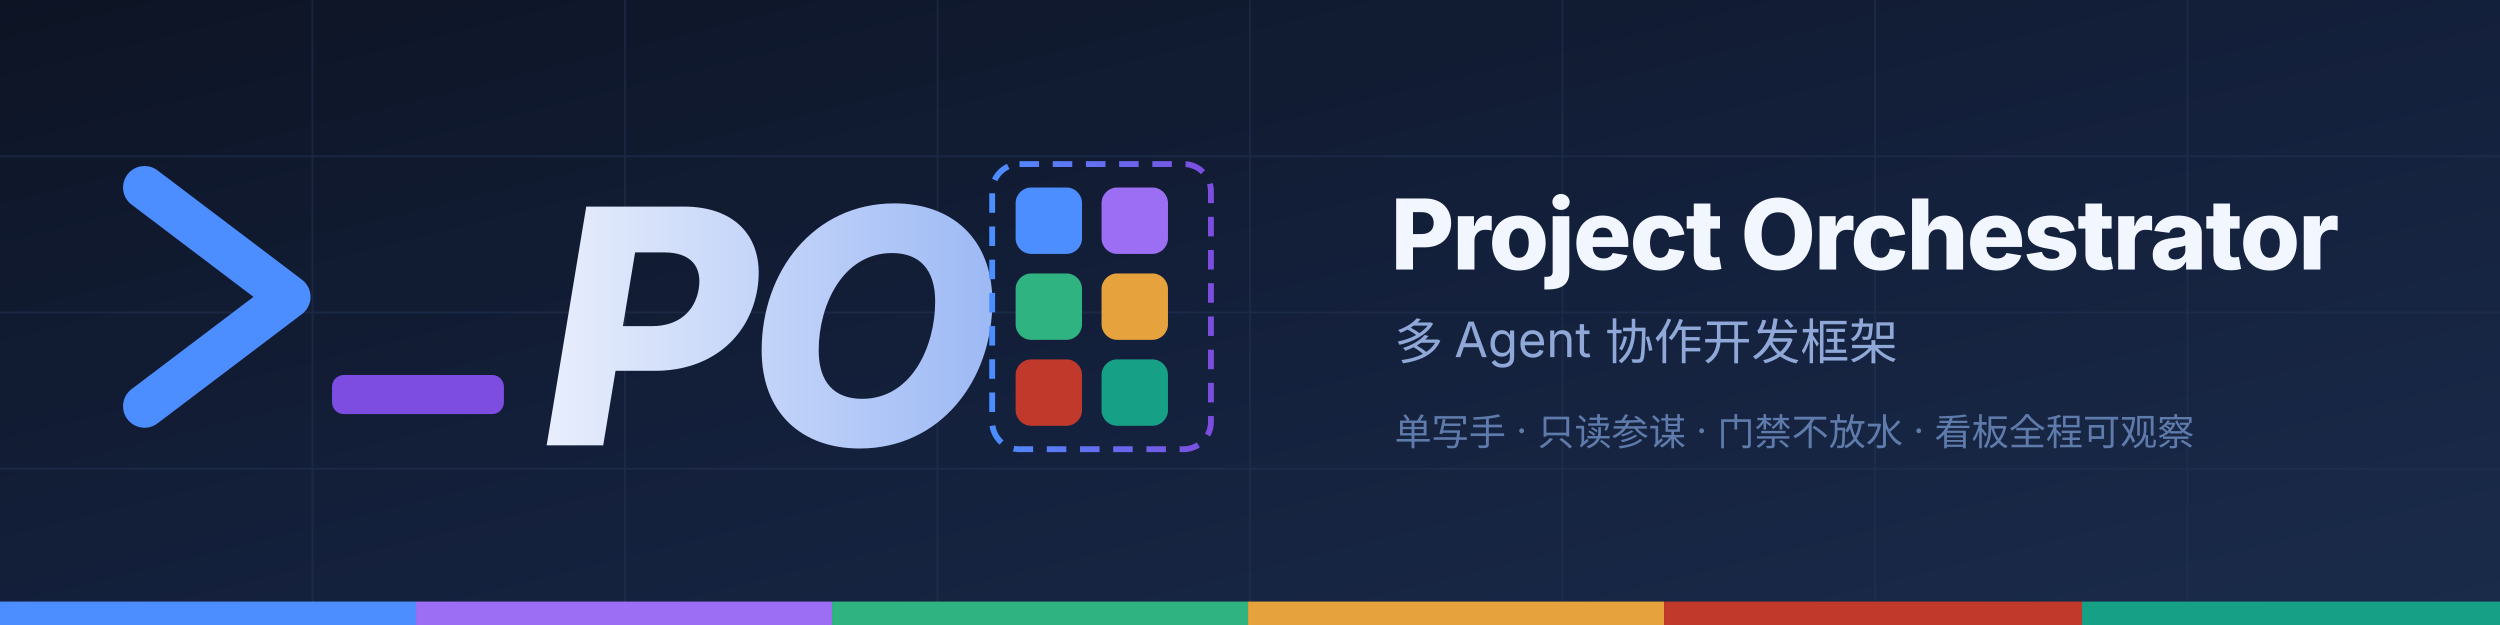
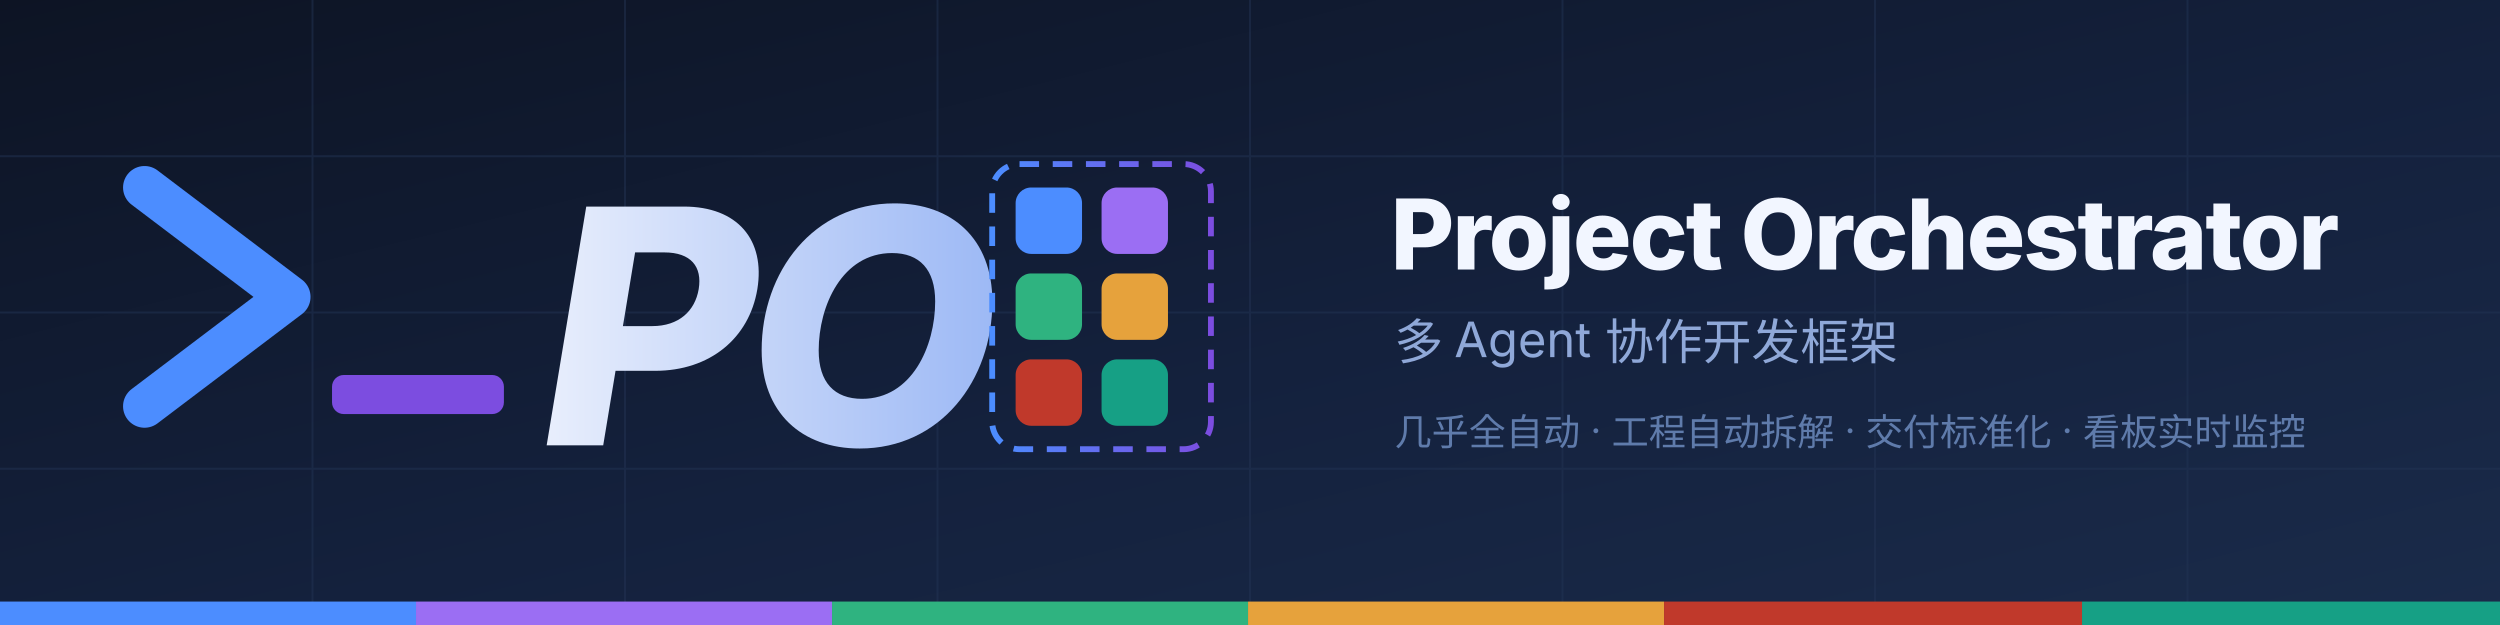
<svg xmlns="http://www.w3.org/2000/svg" width="1280" height="320" viewBox="0 0 1280 320" font-family="-apple-system,'Segoe UI','Microsoft YaHei',sans-serif">
  <defs>
    <linearGradient id="bg" x1="0" y1="0" x2="1" y2="1">
      <stop offset="0" stop-color="#0d1424" />
      <stop offset="0.55" stop-color="#14213d" />
      <stop offset="1" stop-color="#1a2b4a" />
    </linearGradient>
    <linearGradient id="po" x1="0" y1="0" x2="1" y2="0">
      <stop offset="0" stop-color="#e8eefc" />
      <stop offset="1" stop-color="#9db9f5" />
    </linearGradient>
    <linearGradient id="accent" x1="0" y1="0" x2="1" y2="0">
      <stop offset="0" stop-color="#4c8dff" />
      <stop offset="1" stop-color="#7c4de0" />
    </linearGradient>
  </defs>
  <rect width="1280" height="320" fill="url(#bg)" />
  <g stroke="#223354" stroke-width="1" opacity="0.5">
    <path d="M 0 80 H 1280 M 0 160 H 1280 M 0 240 H 1280" />
    <path d="M 160 0 V 320 M 320 0 V 320 M 480 0 V 320 M 640 0 V 320 M 800 0 V 320 M 960 0 V 320 M 1120 0 V 320" />
  </g>
  <g>
    <path d="M 74 96 L 148 152 L 74 208" fill="none" stroke="#4c8dff" stroke-width="22" stroke-linecap="round" stroke-linejoin="round" />
    <rect x="170" y="192" width="88" height="20" rx="6" fill="#7c4de0" />
  </g>
  <text x="278" y="228" font-size="168" font-weight="800" font-style="italic" fill="url(#po)" letter-spacing="-6">PO</text>
  <g transform="translate(520,96)">
    <rect x="0" y="0" width="34" height="34" rx="8" fill="#4c8dff" />
    <rect x="44" y="0" width="34" height="34" rx="8" fill="#9b6ef3" />
    <rect x="0" y="44" width="34" height="34" rx="8" fill="#2fb380" />
    <rect x="44" y="44" width="34" height="34" rx="8" fill="#e6a23c" />
    <rect x="0" y="88" width="34" height="34" rx="8" fill="#c0392b" />
    <rect x="44" y="88" width="34" height="34" rx="8" fill="#16a085" />
    <rect x="-12" y="-12" width="112" height="146" rx="14" fill="none" stroke="url(#accent)" stroke-width="3" stroke-dasharray="10 7" />
  </g>
  <text x="712" y="138" font-size="50" font-weight="800" fill="#f2f6ff" letter-spacing="-1">Project Orchestrator</text>
  <text x="714" y="184" font-size="25" fill="#8fa8d8">多 Agent 协作开发框架</text>
-   <text x="714" y="228" font-size="19" fill="#5f7bab">单写手 · 只读参谋 · 门禁不放水 · 看板全程可观察</text>
+   <text x="714" y="228" font-size="19" fill="#5f7bab">几乎全自动 · 工程自动拆解 · 交付标准化 · 看板实时监控</text>
  <g>
    <rect x="0" y="308" width="213" height="12" fill="#4c8dff" />
    <rect x="213" y="308" width="213" height="12" fill="#9b6ef3" />
    <rect x="426" y="308" width="213" height="12" fill="#2fb380" />
    <rect x="639" y="308" width="213" height="12" fill="#e6a23c" />
    <rect x="852" y="308" width="214" height="12" fill="#c0392b" />
    <rect x="1066" y="308" width="214" height="12" fill="#16a085" />
  </g>
</svg>
